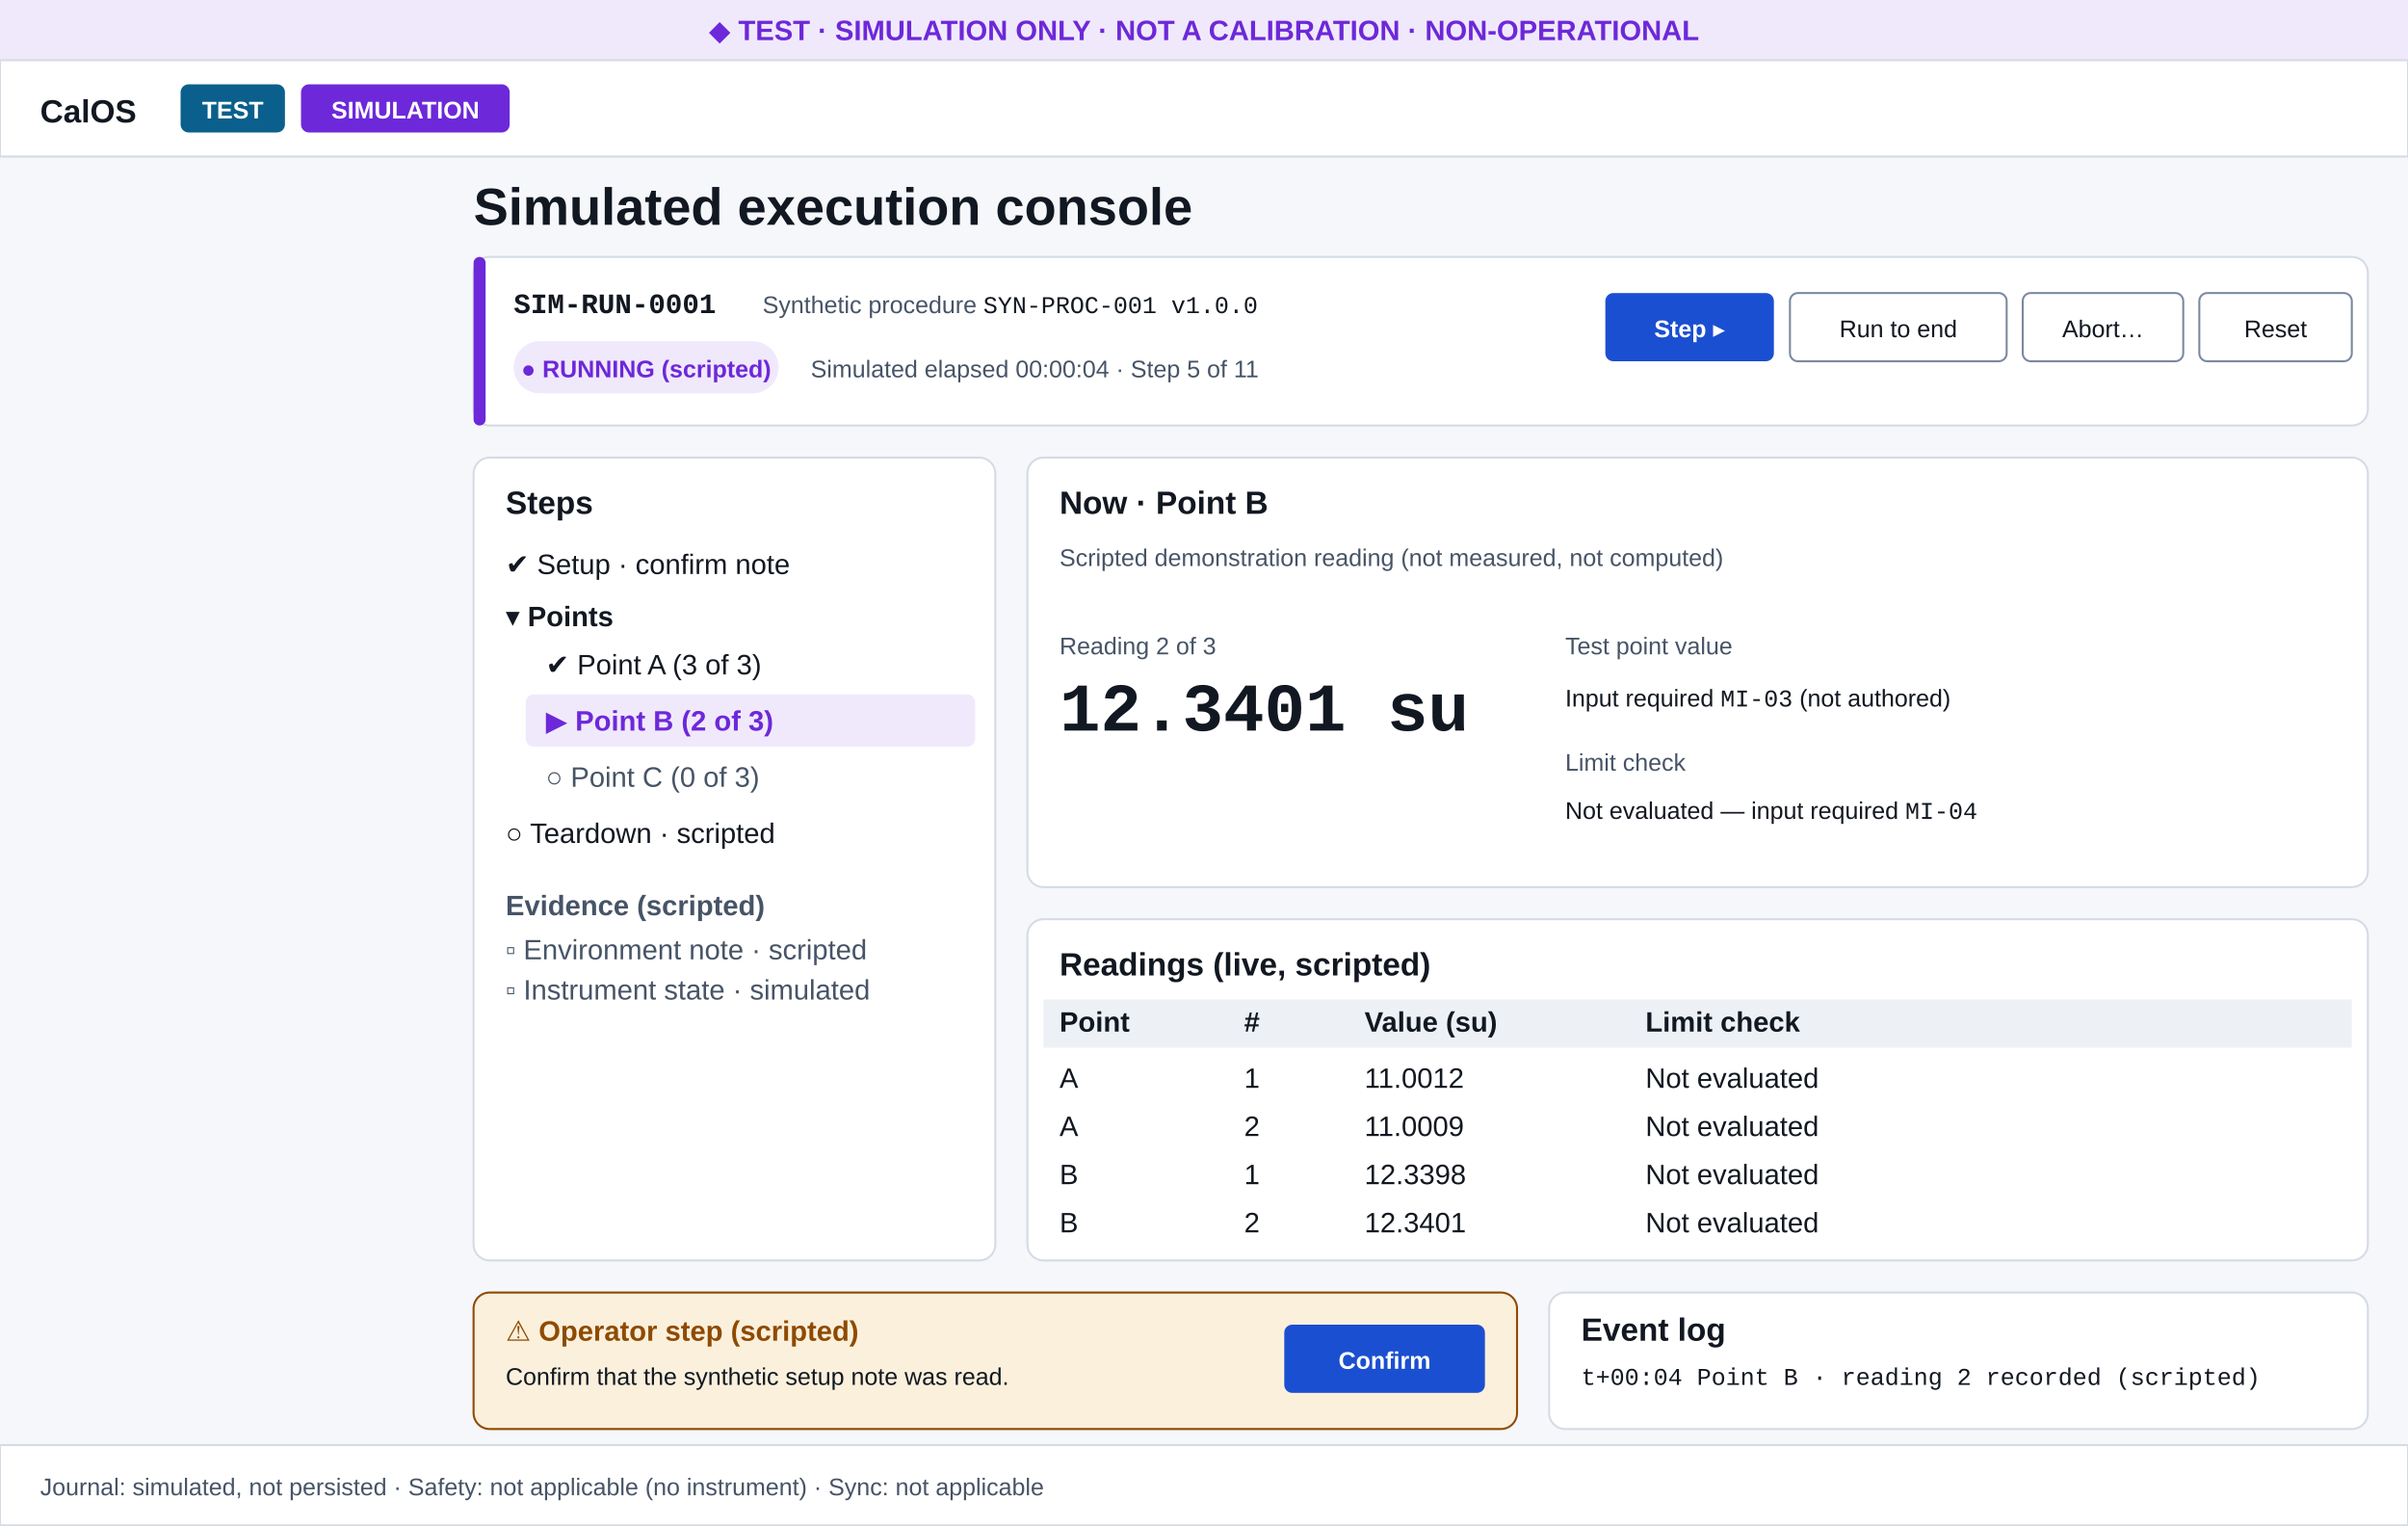
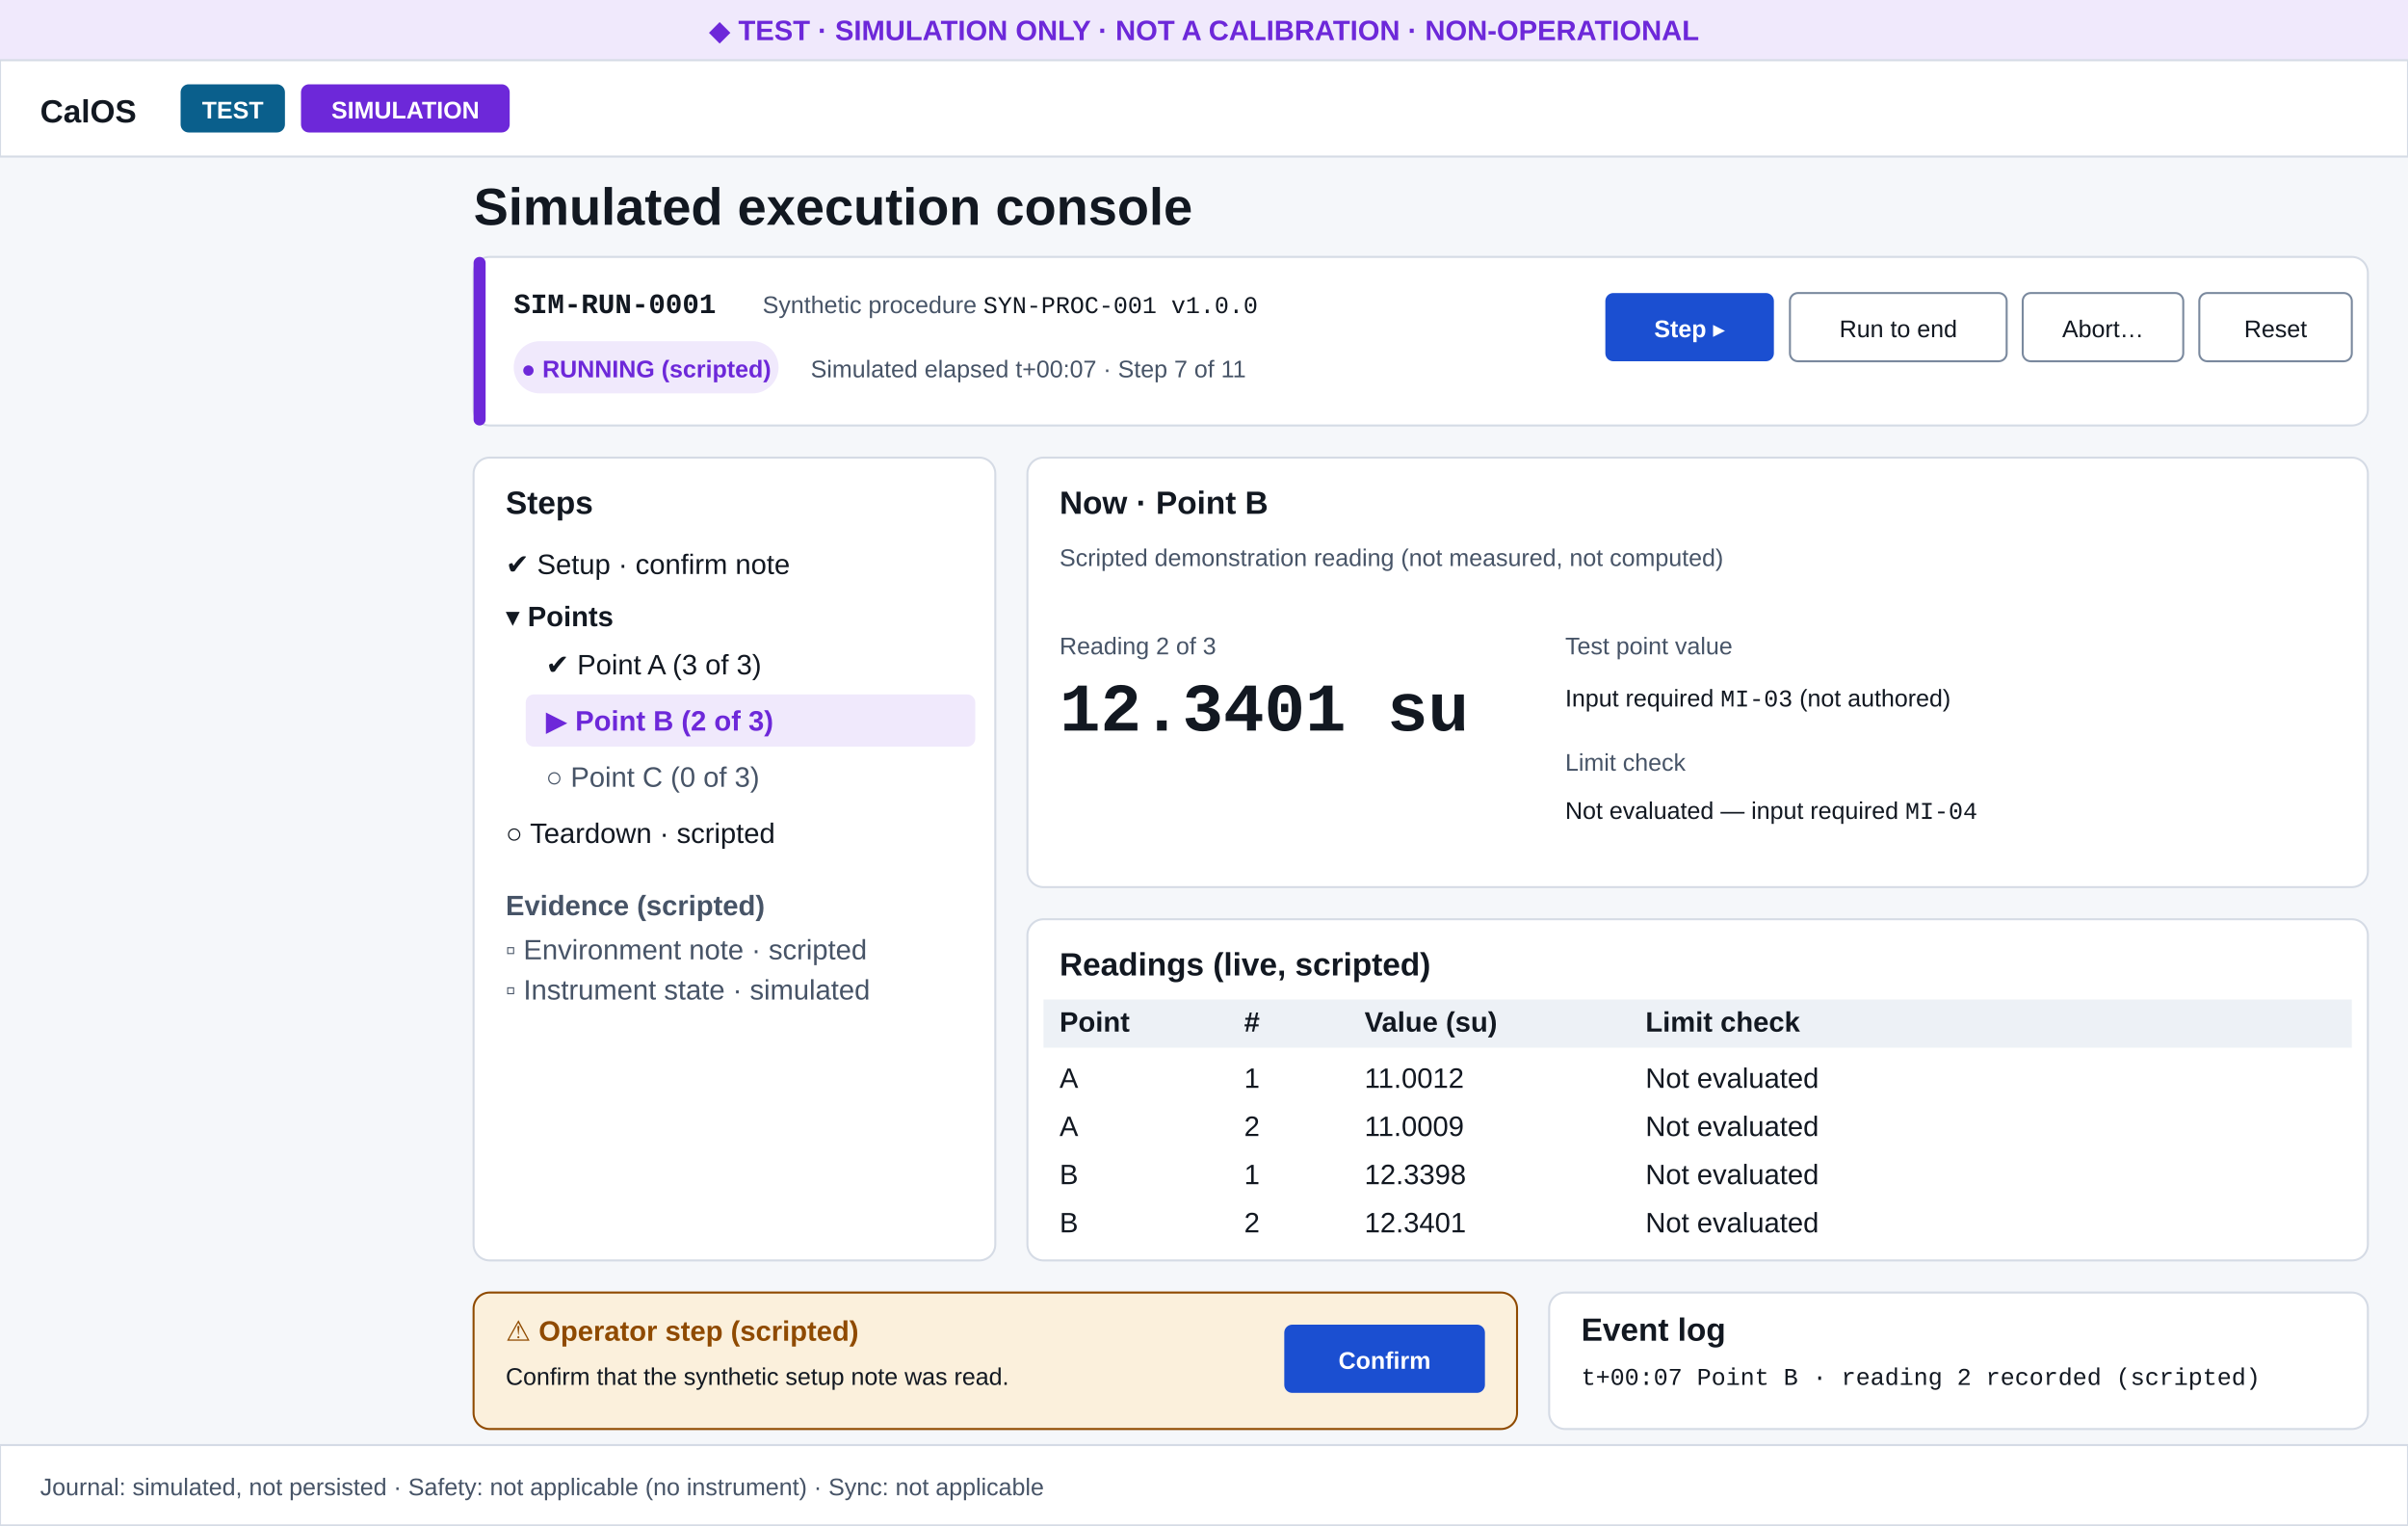
<svg xmlns="http://www.w3.org/2000/svg" viewBox="0 0 1200 760" width="1200" height="760" role="img" aria-labelledby="t d">
  <style>
    text { font-family: "Segoe UI", Arial, sans-serif; fill: #121821; font-size: 14px; }
    .m { fill: #475467; } .b { font-weight: 700; } .h1 { font-size: 26px; font-weight: 700; } .h2 { font-size: 16px; font-weight: 700; }
    .sm { font-size: 12px; } .on { fill: #ffffff; font-weight: 700; font-size: 12px; } .mono { font-family: Consolas, "Courier New", monospace; }
    .card { fill: #ffffff; stroke: #d5dbe5; } .ctl { fill: #ffffff; stroke: #7a899e; }
  </style>
  <rect width="1200" height="760" fill="#f5f7fa" />
  <rect x="0" y="0" width="1200" height="30" fill="#f0e9fc" />
  <text x="600" y="20" text-anchor="middle" class="b" style="fill:#6d28d9">◆ TEST · SIMULATION ONLY · NOT A CALIBRATION · NON-OPERATIONAL</text>
  <rect x="0" y="30" width="1200" height="48" fill="#ffffff" stroke="#d5dbe5" />
  <text x="20" y="61" class="h2">CalOS</text>
  <rect x="90" y="42" width="52" height="24" rx="4" fill="#0a5f8c" />
  <text x="116" y="59" text-anchor="middle" class="on">TEST</text>
  <rect x="150" y="42" width="104" height="24" rx="4" fill="#6d28d9" />
  <text x="202" y="59" text-anchor="middle" class="on">SIMULATION</text>
  <text x="236" y="112" class="h1">Simulated execution console</text>
  <rect x="236" y="128" width="944" height="84" rx="8" class="card" />
  <rect x="236" y="128" width="6" height="84" rx="3" fill="#6d28d9" />
  <text x="256" y="156" class="b mono">SIM-RUN-0001</text>
  <text x="380" y="156" class="m sm">Synthetic procedure</text>
  <text x="490" y="156" class="mono sm">SYN-PROC-001 v1.0.0</text>
  <rect x="256" y="170" width="132" height="26" rx="13" fill="#f0e9fc" />
  <text x="322" y="188" text-anchor="middle" class="sm b" style="fill:#6d28d9">● RUNNING (scripted)</text>
-   <text x="404" y="188" class="m sm">Simulated elapsed 00:00:04 · Step 5 of 11</text>
+   <text x="404" y="188" class="m sm">Simulated elapsed t+00:07 · Step 7 of 11</text>
  <g>
    <rect x="800" y="146" width="84" height="34" rx="4" fill="#1b4fd1" />
    <text x="842" y="168" text-anchor="middle" class="on">Step ▸</text>
    <rect x="892" y="146" width="108" height="34" rx="4" class="ctl" />
    <text x="946" y="168" text-anchor="middle" class="sm">Run to end</text>
    <rect x="1008" y="146" width="80" height="34" rx="4" class="ctl" />
    <text x="1048" y="168" text-anchor="middle" class="sm">Abort…</text>
    <rect x="1096" y="146" width="76" height="34" rx="4" class="ctl" />
    <text x="1134" y="168" text-anchor="middle" class="sm">Reset</text>
  </g>
  <rect x="236" y="228" width="260" height="400" rx="8" class="card" />
  <text x="252" y="256" class="h2">Steps</text>
  <g class="sm">
    <text x="252" y="286">✔ Setup · confirm note</text>
    <text x="252" y="312" class="b">▾ Points</text>
    <text x="272" y="336">✔ Point A (3 of 3)</text>
    <rect x="262" y="346" width="224" height="26" rx="4" fill="#f0e9fc" />
    <text x="272" y="364" class="b" style="fill:#6d28d9">▶ Point B (2 of 3)</text>
    <text x="272" y="392" class="m">○ Point C (0 of 3)</text>
    <text x="252" y="420">○ Teardown · scripted</text>
    <text x="252" y="456" class="m b">Evidence (scripted)</text>
    <text x="252" y="478" class="m">▫ Environment note · scripted</text>
    <text x="252" y="498" class="m">▫ Instrument state · simulated</text>
  </g>
  <rect x="512" y="228" width="668" height="214" rx="8" class="card" />
  <text x="528" y="256" class="h2">Now · Point B</text>
  <text x="528" y="282" class="m sm">Scripted demonstration reading (not measured, not computed)</text>
  <text x="528" y="326" class="m sm">Reading 2 of 3</text>
  <text x="528" y="364" style="font-size:34px;font-weight:700" class="mono">12.3401 su</text>
  <text x="780" y="326" class="m sm">Test point value</text>
  <text x="780" y="352" class="sm">Input required <tspan class="mono">MI-03</tspan> (not authored)</text>
  <text x="780" y="384" class="m sm">Limit check</text>
  <text x="780" y="408" class="sm">Not evaluated — input required <tspan class="mono">MI-04</tspan>
  </text>
  <rect x="512" y="458" width="668" height="170" rx="8" class="card" />
  <text x="528" y="486" class="h2">Readings (live, scripted)</text>
  <rect x="520" y="498" width="652" height="24" fill="#edf1f6" />
  <g class="sm b">
    <text x="528" y="514">Point</text>
    <text x="620" y="514">#</text>
    <text x="680" y="514">Value (su)</text>
    <text x="820" y="514">Limit check</text>
  </g>
  <g class="sm mono">
    <text x="528" y="542">A</text>
    <text x="620" y="542">1</text>
    <text x="680" y="542">11.0012</text>
    <text x="528" y="566">A</text>
    <text x="620" y="566">2</text>
    <text x="680" y="566">11.0009</text>
    <text x="528" y="590">B</text>
    <text x="620" y="590">1</text>
    <text x="680" y="590">12.3398</text>
    <text x="528" y="614">B</text>
    <text x="620" y="614">2</text>
    <text x="680" y="614">12.3401</text>
  </g>
  <g class="sm">
    <text x="820" y="542">Not evaluated</text>
    <text x="820" y="566">Not evaluated</text>
    <text x="820" y="590">Not evaluated</text>
    <text x="820" y="614">Not evaluated</text>
  </g>
  <rect x="236" y="644" width="520" height="68" rx="8" fill="#fbf0dc" stroke="#8f4a00" />
  <text x="252" y="668" class="b" style="fill:#8f4a00">⚠ Operator step (scripted)</text>
  <text x="252" y="690" class="sm">Confirm that the synthetic setup note was read.</text>
  <rect x="640" y="660" width="100" height="34" rx="4" fill="#1b4fd1" />
  <text x="690" y="682" text-anchor="middle" class="on">Confirm</text>
  <rect x="772" y="644" width="408" height="68" rx="8" class="card" />
  <text x="788" y="668" class="h2">Event log</text>
-   <text x="788" y="690" class="sm mono">t+00:04  Point B · reading 2 recorded (scripted)</text>
+   <text x="788" y="690" class="sm mono">t+00:07  Point B · reading 2 recorded (scripted)</text>
  <rect x="0" y="720" width="1200" height="40" fill="#ffffff" stroke="#d5dbe5" />
  <text x="20" y="745" class="sm m">Journal: simulated, not persisted · Safety: not applicable (no instrument) · Sync: not applicable</text>
</svg>
